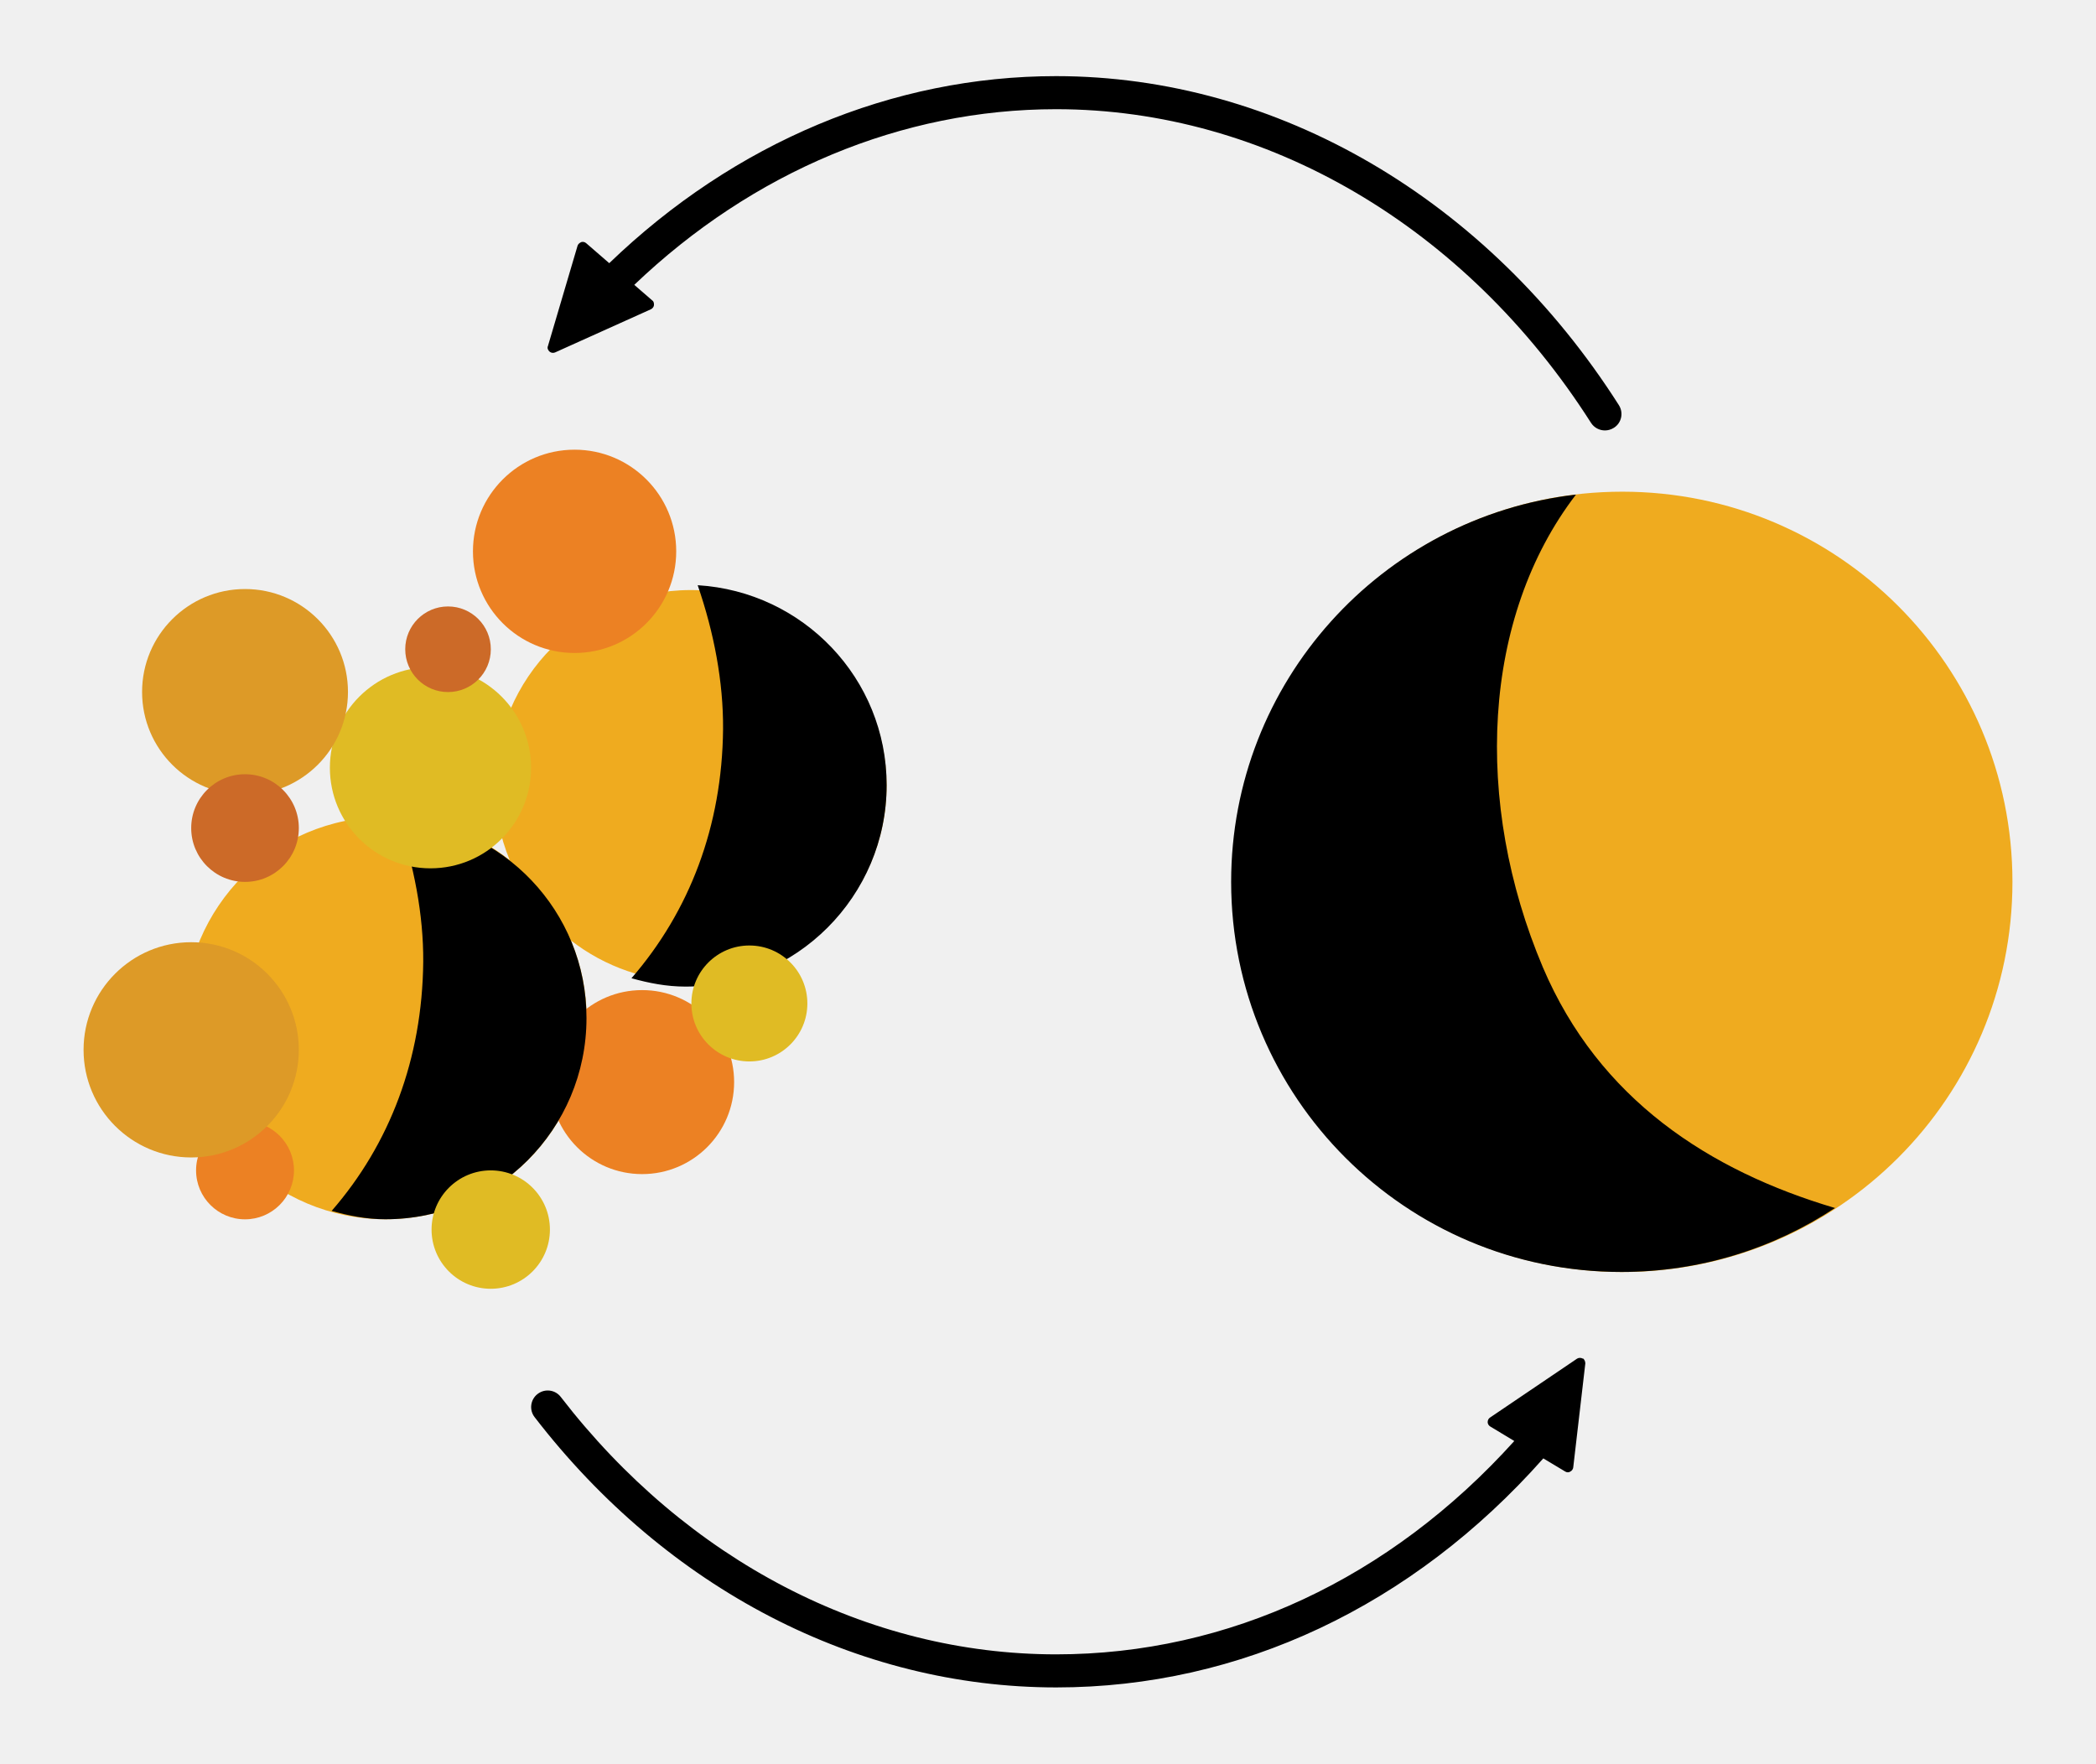
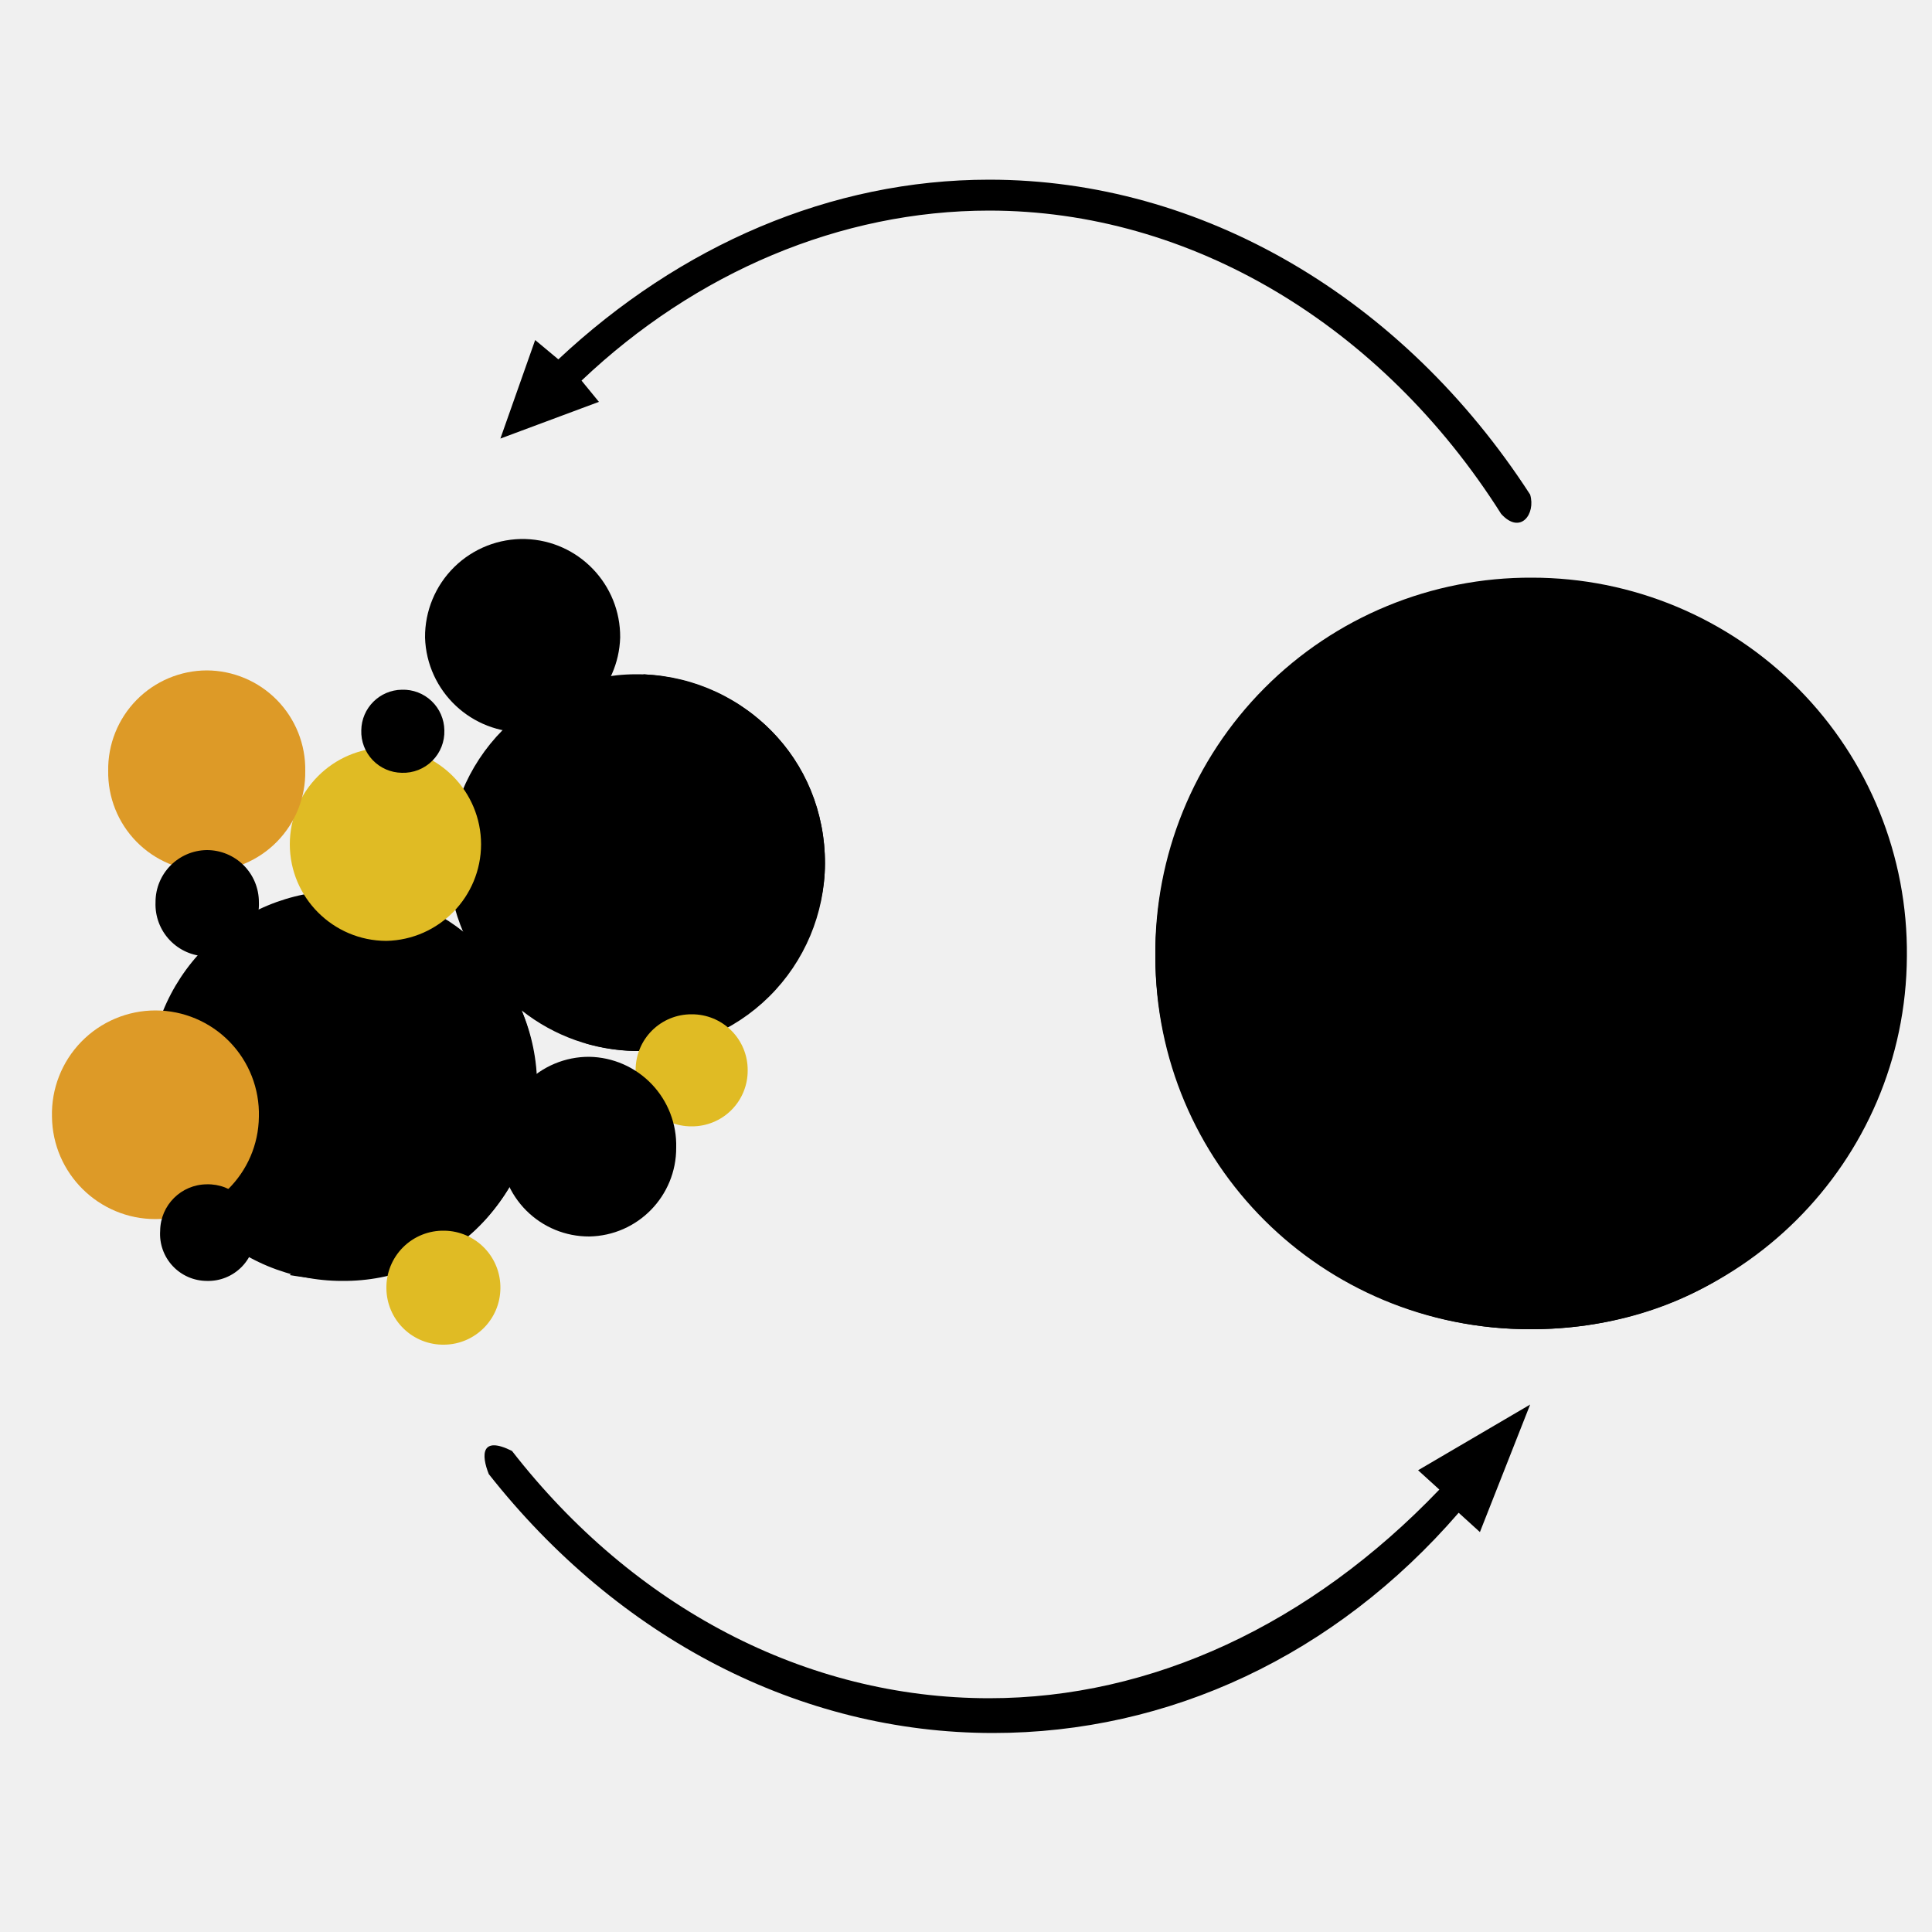
- <svg xmlns="http://www.w3.org/2000/svg" id="svg10" version="1.1" width="652.22" height="548.79" viewBox="0 0 652.22 548.79" xml:space="preserve">
-   <defs id="defs14" />
-   <path id="XMLID_8709_" class="st0" d="m 504.82,395.12 c -66.55,0 -120.7,-54.16 -120.7,-120.71 0,-66.57 54.15,-120.73 120.7,-120.73 66.58,0 120.73,54.16 120.73,120.73 0,66.58 -54.18,120.71 -120.73,120.71 z" style="fill:#ffffff;stroke-width:2.701" />
-   <path id="XMLID_8705_" d="M 503.74,126.05 C 462.93,61.96 397.49,23.72 328.63,23.69 c -50.92,0 -100.08,20.66 -139.05,58.2 l -7.17,-6.21 c -0.43,-0.38 -1,-0.51 -1.54,-0.35 -0.54,0.27 -0.95,0.57 -1.14,1.11 l -9.23,31.25 c -0.27,0.59 0,1.27 0.48,1.7 v 0 c 0.49,0.43 1.17,0.54 1.76,0.27 l 29.82,-13.43 c 0.51,-0.27 0.86,-0.7 0.94,-1.27 0,-0.56 0,-1.1 -0.54,-1.48 l -5.59,-4.84 c 36.92,-35.27 83.32,-54.66 131.26,-54.66 65.31,0 127.51,36.49 166.44,97.58 0.98,1.54 2.65,2.38 4.35,2.38 0.95,0 1.89,-0.27 2.76,-0.81 2.4,-1.49 3.1,-4.67 1.56,-7.08 z m -11.21,296.72 v 0 c -0.57,-0.32 -1.25,-0.32 -1.78,0 l -27.1,18.34 c -0.46,0.3 -0.73,0.84 -0.73,1.41 0,0.56 0.33,1.08 0.81,1.37 l 7.48,4.51 c -38.62,42.81 -88.94,66.39 -142.55,66.39 v 0 c -58.74,0 -114.92,-29.19 -154.17,-80.11 -1.72,-2.24 -4.94,-2.67 -7.21,-0.91 -2.24,1.72 -2.67,4.97 -0.92,7.21 41.19,53.45 100.34,84.1 162.33,84.1 v 0 c 57.23,0 110.82,-25.33 151.55,-71.27 l 6.83,4.1 c 0.49,0.3 1.08,0.33 1.57,0 0.51,-0.27 0.84,-0.73 0.91,-1.29 l 3.76,-32.36 c 0,-0.62 -0.27,-1.24 -0.76,-1.59 z" />
-   <path id="XMLID_8701_" d="M 504.81,153 A 121.41,121.41 0 0 0 383.4,274.41 121.41,121.41 0 0 0 504.81,395.82 121.41,121.41 0 0 0 626.22,274.41 121.41,121.41 0 0 0 504.81,153 Z m -289.87,30.61 a 60.932,60.932 0 0 0 -60.94,60.93 60.932,60.932 0 0 0 4.6,23.09 62.607,62.607 0 0 0 -38.65,-13.45 62.607,62.607 0 0 0 -62.612,62.61 62.607,62.607 0 0 0 62.612,62.61 62.607,62.607 0 0 0 62.6,-62.61 62.607,62.607 0 0 0 -4.91,-24.16 60.932,60.932 0 0 0 37.3,12.84 60.932,60.932 0 0 0 60.93,-60.93 60.932,60.932 0 0 0 -60.93,-60.93 z" style="fill:#efab1f;stroke-width:2.701" />
-   <path id="XMLID_8697_" d="m 178.79,139.93 a 31.628,31.628 0 0 0 -31.62,31.63 31.628,31.628 0 0 0 31.62,31.63 31.628,31.628 0 0 0 31.63,-31.63 31.628,31.628 0 0 0 -31.63,-31.63 z m 21.01,168.16 a 28.63,28.63 0 0 0 -28.62,28.63 28.63,28.63 0 0 0 28.62,28.63 28.63,28.63 0 0 0 28.64,-28.63 28.63,28.63 0 0 0 -28.64,-28.63 z M 76.244,348.96 a 15.233,15.233 0 0 0 -15.232,15.23 15.233,15.233 0 0 0 15.232,15.23 15.233,15.233 0 0 0 15.235,-15.23 15.233,15.233 0 0 0 -15.235,-15.23 z" style="fill:#ec8123;stroke-width:2.701" />
-   <path class="fill-shade" icon-fill-shade="" id="XMLID_8665_" d="m 490.4,153.9 c -60.4,7 -107.3,58.3 -107.3,120.5 0,67.1 54.4,121.4 121.4,121.4 24.6,0 47.4,-7.3 66.5,-19.9 -39.1,-11.6 -73.4,-33.8 -90.9,-74.9 -21.7,-51.3 -19,-108.9 10.3,-147.1 z m -273.3,28.2 c 5.1,14.8 8,30.1 7.9,44.8 -0.3,30.2 -10.4,56.6 -28.5,77.5 5.4,1.5 10.9,2.6 16.8,2.6 34.5,0 62.6,-28.1 62.6,-62.7 0,-33.2 -26,-60.2 -58.8,-62.2 z m -93.3,72.5 c 5,14.7 8,30 7.9,44.7 -0.3,30.2 -10.4,56.7 -28.5,77.5 5.3,1.5 10.9,2.6 16.7,2.6 34.6,0 62.6,-28 62.6,-62.6 0,-33.3 -26,-60.2 -58.7,-62.2 z" />
-   <path id="XMLID_8686_" d="m 133.96,207.6 a 31.303,31.303 0 0 0 -31.31,31.3 31.303,31.303 0 0 0 31.31,31.3 31.303,31.303 0 0 0 31.3,-31.3 31.303,31.303 0 0 0 -31.3,-31.3 z m 99.23,86.61 a 18.042,18.042 0 0 0 -18.05,18.04 18.042,18.042 0 0 0 18.05,18.04 18.042,18.042 0 0 0 18.04,-18.04 18.042,18.042 0 0 0 -18.04,-18.04 z m -80.48,69.98 a 18.42,18.42 0 0 0 -18.42,18.42 18.42,18.42 0 0 0 18.42,18.42 18.42,18.42 0 0 0 18.41,-18.42 18.42,18.42 0 0 0 -18.41,-18.42 z" style="fill:#e0bb24;stroke-width:2.701" />
-   <path id="XMLID_8689_" d="m 76.244,183.29 a 32.033,32.033 0 0 0 -32.031,32.03 32.033,32.033 0 0 0 32.031,32.03 32.033,32.033 0 0 0 32.036,-32.03 32.033,32.033 0 0 0 -32.036,-32.03 z m -16.75,109.9 a 33.491,33.491 0 0 0 -33.49,33.49 33.491,33.491 0 0 0 33.49,33.49 33.491,33.491 0 0 0 33.492,-33.49 33.491,33.491 0 0 0 -33.492,-33.49 z" style="fill:#dd9a27;stroke-width:2.701" />
-   <path id="XMLID_8685_" d="m 139.41,188.71 a 13.315,13.315 0 0 0 -13.31,13.32 13.315,13.315 0 0 0 13.31,13.32 13.315,13.315 0 0 0 13.32,-13.32 13.315,13.315 0 0 0 -13.32,-13.32 z M 76.244,240.92 A 16.746,16.746 0 0 0 59.498,257.67 16.746,16.746 0 0 0 76.244,274.42 16.746,16.746 0 0 0 92.99,257.67 16.746,16.746 0 0 0 76.244,240.92 Z" style="fill:#cc6a28;stroke-width:2.701" />
+ <svg xmlns="http://www.w3.org/2000/svg" viewBox="0 0 10 10">
+   <path class="switch" d="M 7.92,2.56 C 7.26,1.54 6.22,0.93 5.12,0.93 4.3,0.93 3.52,1.27 2.89,1.86 L 2.77,1.76 v 0 0 L 2.59,2.27 3.1,2.08 v 0 0 L 3.01,1.97 C 3.6,1.41 4.35,1.09 5.12,1.09 c 1.04,0 2.03,0.59 2.65,1.57 0.1,0.11 0.18,0 0.15,-0.1 z m 0,4.71 -0.58,0.34 0.11,0.1 C 6.78,8.41 5.96,8.79 5.12,8.79 v 0 C 4.17,8.79 3.28,8.32 2.65,7.51 2.49,7.43 2.49,7.53 2.53,7.63 3.2,8.48 4.14,8.97 5.14,8.97 v 0 c 0.91,0 1.77,-0.4 2.41,-1.14 l 0.11,0.1 v 0 0 z" />
+   <path class="fill-yellow" d="M 7.93,2.99 A 1.94,1.94 0 0 0 5.98,4.95 1.94,1.94 0 0 0 7.93,6.88 1.94,1.94 0 0 0 9.87,4.95 1.94,1.94 0 0 0 7.93,2.99 Z M 3.29,3.49 A 0.974,0.974 0 0 0 2.32,4.47 0.974,0.974 0 0 0 2.4,4.83 1,1 0 0 0 1.77,4.61 a 1,1 0 0 0 -1,1.01 1,1 0 0 0 1,1.01 A 1,1 0 0 0 2.78,5.62 1,1 0 0 0 2.7,5.23 0.974,0.974 0 0 0 3.29,5.44 0.974,0.974 0 0 0 4.27,4.47 0.974,0.974 0 0 0 3.29,3.49 Z" />
+   <path class="fill-shade" d="M 7.69,3.01 C 6.73,3.12 5.98,3.94 5.98,4.95 c 0,1.07 0.86,1.93 1.94,1.93 0.4,0 0.77,-0.11 1.07,-0.32 C 8.37,6.39 7.82,6.02 7.53,5.36 7.18,4.55 7.23,3.62 7.69,3.01 Z M 3.33,3.49 C 3.61,4.21 3.51,5.12 3.03,5.4 3.73,5.6 4.27,5.01 4.27,4.47 4.27,3.92 3.85,3.52 3.33,3.49 Z M 1.5,6.6 C 2.51,6.77 2.78,5.96 2.78,5.66 2.78,5.05 2.35,4.64 1.84,4.61 2.11,5.37 2.01,6.12 1.5,6.6 Z" />
+   <path style="fill:#e0bb24;" d="M 2,3.87 A 0.501,0.501 0 0 0 1.5,4.37 0.501,0.501 0 0 0 2,4.87 0.501,0.501 0 0 0 2.49,4.37 0.501,0.501 0 0 0 2,3.87 Z M 3.58,5.25 A 0.288,0.288 0 0 0 3.29,5.54 0.288,0.288 0 0 0 3.58,5.83 0.288,0.288 0 0 0 3.87,5.54 0.288,0.288 0 0 0 3.58,5.25 Z M 2.3,6.37 A 0.294,0.294 0 0 0 2,6.67 0.294,0.294 0 0 0 2.3,6.96 0.294,0.294 0 0 0 2.59,6.67 0.294,0.294 0 0 0 2.3,6.37 Z" />
+   <path style="fill:#dd9a27;" d="M 1.07,3.47 A 0.512,0.512 0 0 0 0.56,3.99 0.512,0.512 0 0 0 1.07,4.51 0.512,0.512 0 0 0 1.58,3.99 0.512,0.512 0 0 0 1.07,3.47 Z M 0.805,5.23 A 0.536,0.536 0 0 0 0.269,5.78 0.536,0.536 0 0 0 0.805,6.31 0.536,0.536 0 0 0 1.34,5.78 0.536,0.536 0 0 0 0.805,5.23 Z" />
+   <path class="fill-orange" d="M 2.08,3.57 A 0.213,0.213 0 0 0 1.87,3.78 0.213,0.213 0 0 0 2.08,4 0.213,0.213 0 0 0 2.3,3.78 0.213,0.213 0 0 0 2.08,3.57 Z M 1.07,4.4 A 0.269,0.269 0 0 0 0.805,4.67 0.269,0.269 0 0 0 1.07,4.95 0.269,0.269 0 0 0 1.34,4.67 0.269,0.269 0 0 0 1.07,4.4 Z M 2.72,2.79 A 0.506,0.506 0 0 0 2.2,3.3 0.506,0.506 0 0 0 2.72,3.79 0.506,0.506 0 0 0 3.21,3.3 0.506,0.506 0 0 0 2.72,2.79 Z M 3.05,5.47 A 0.458,0.458 0 0 0 2.59,5.94 0.458,0.458 0 0 0 3.05,6.4 0.458,0.458 0 0 0 3.5,5.94 0.458,0.458 0 0 0 3.05,5.47 Z M 1.07,6.13 A 0.243,0.243 0 0 0 0.829,6.37 0.243,0.243 0 0 0 1.07,6.63 0.243,0.243 0 0 0 1.32,6.37 0.243,0.243 0 0 0 1.07,6.13 Z" />
</svg>
